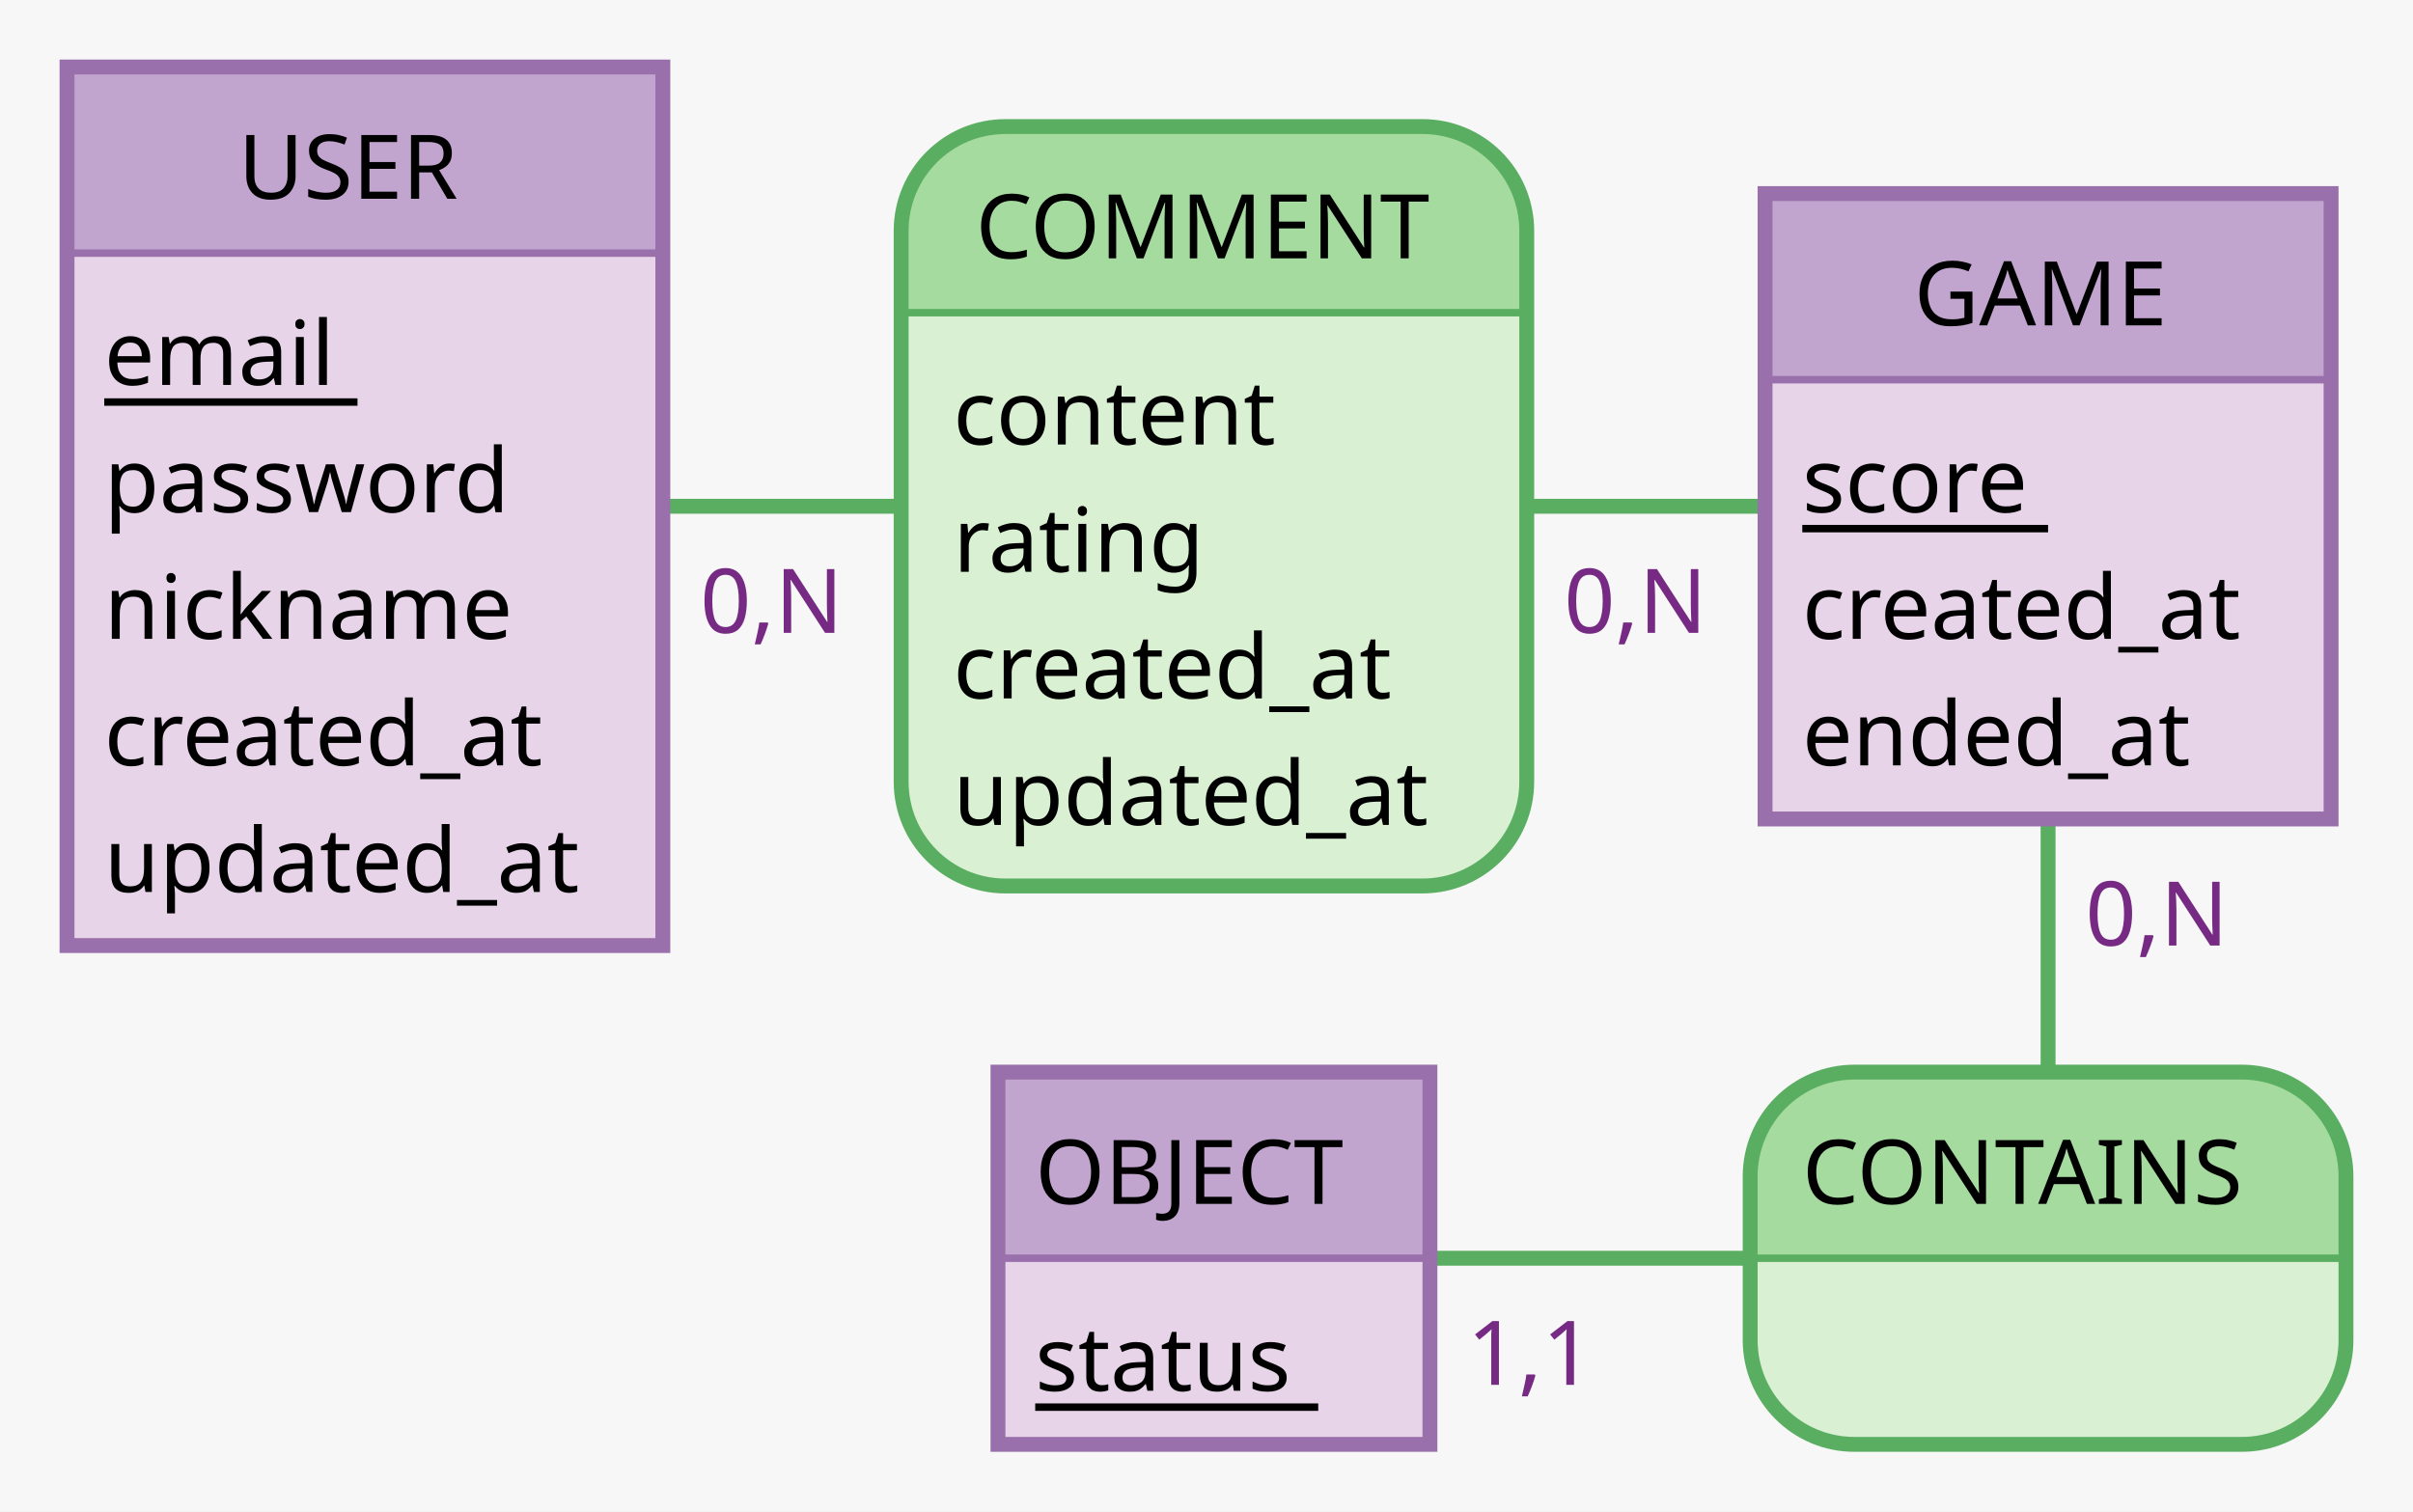
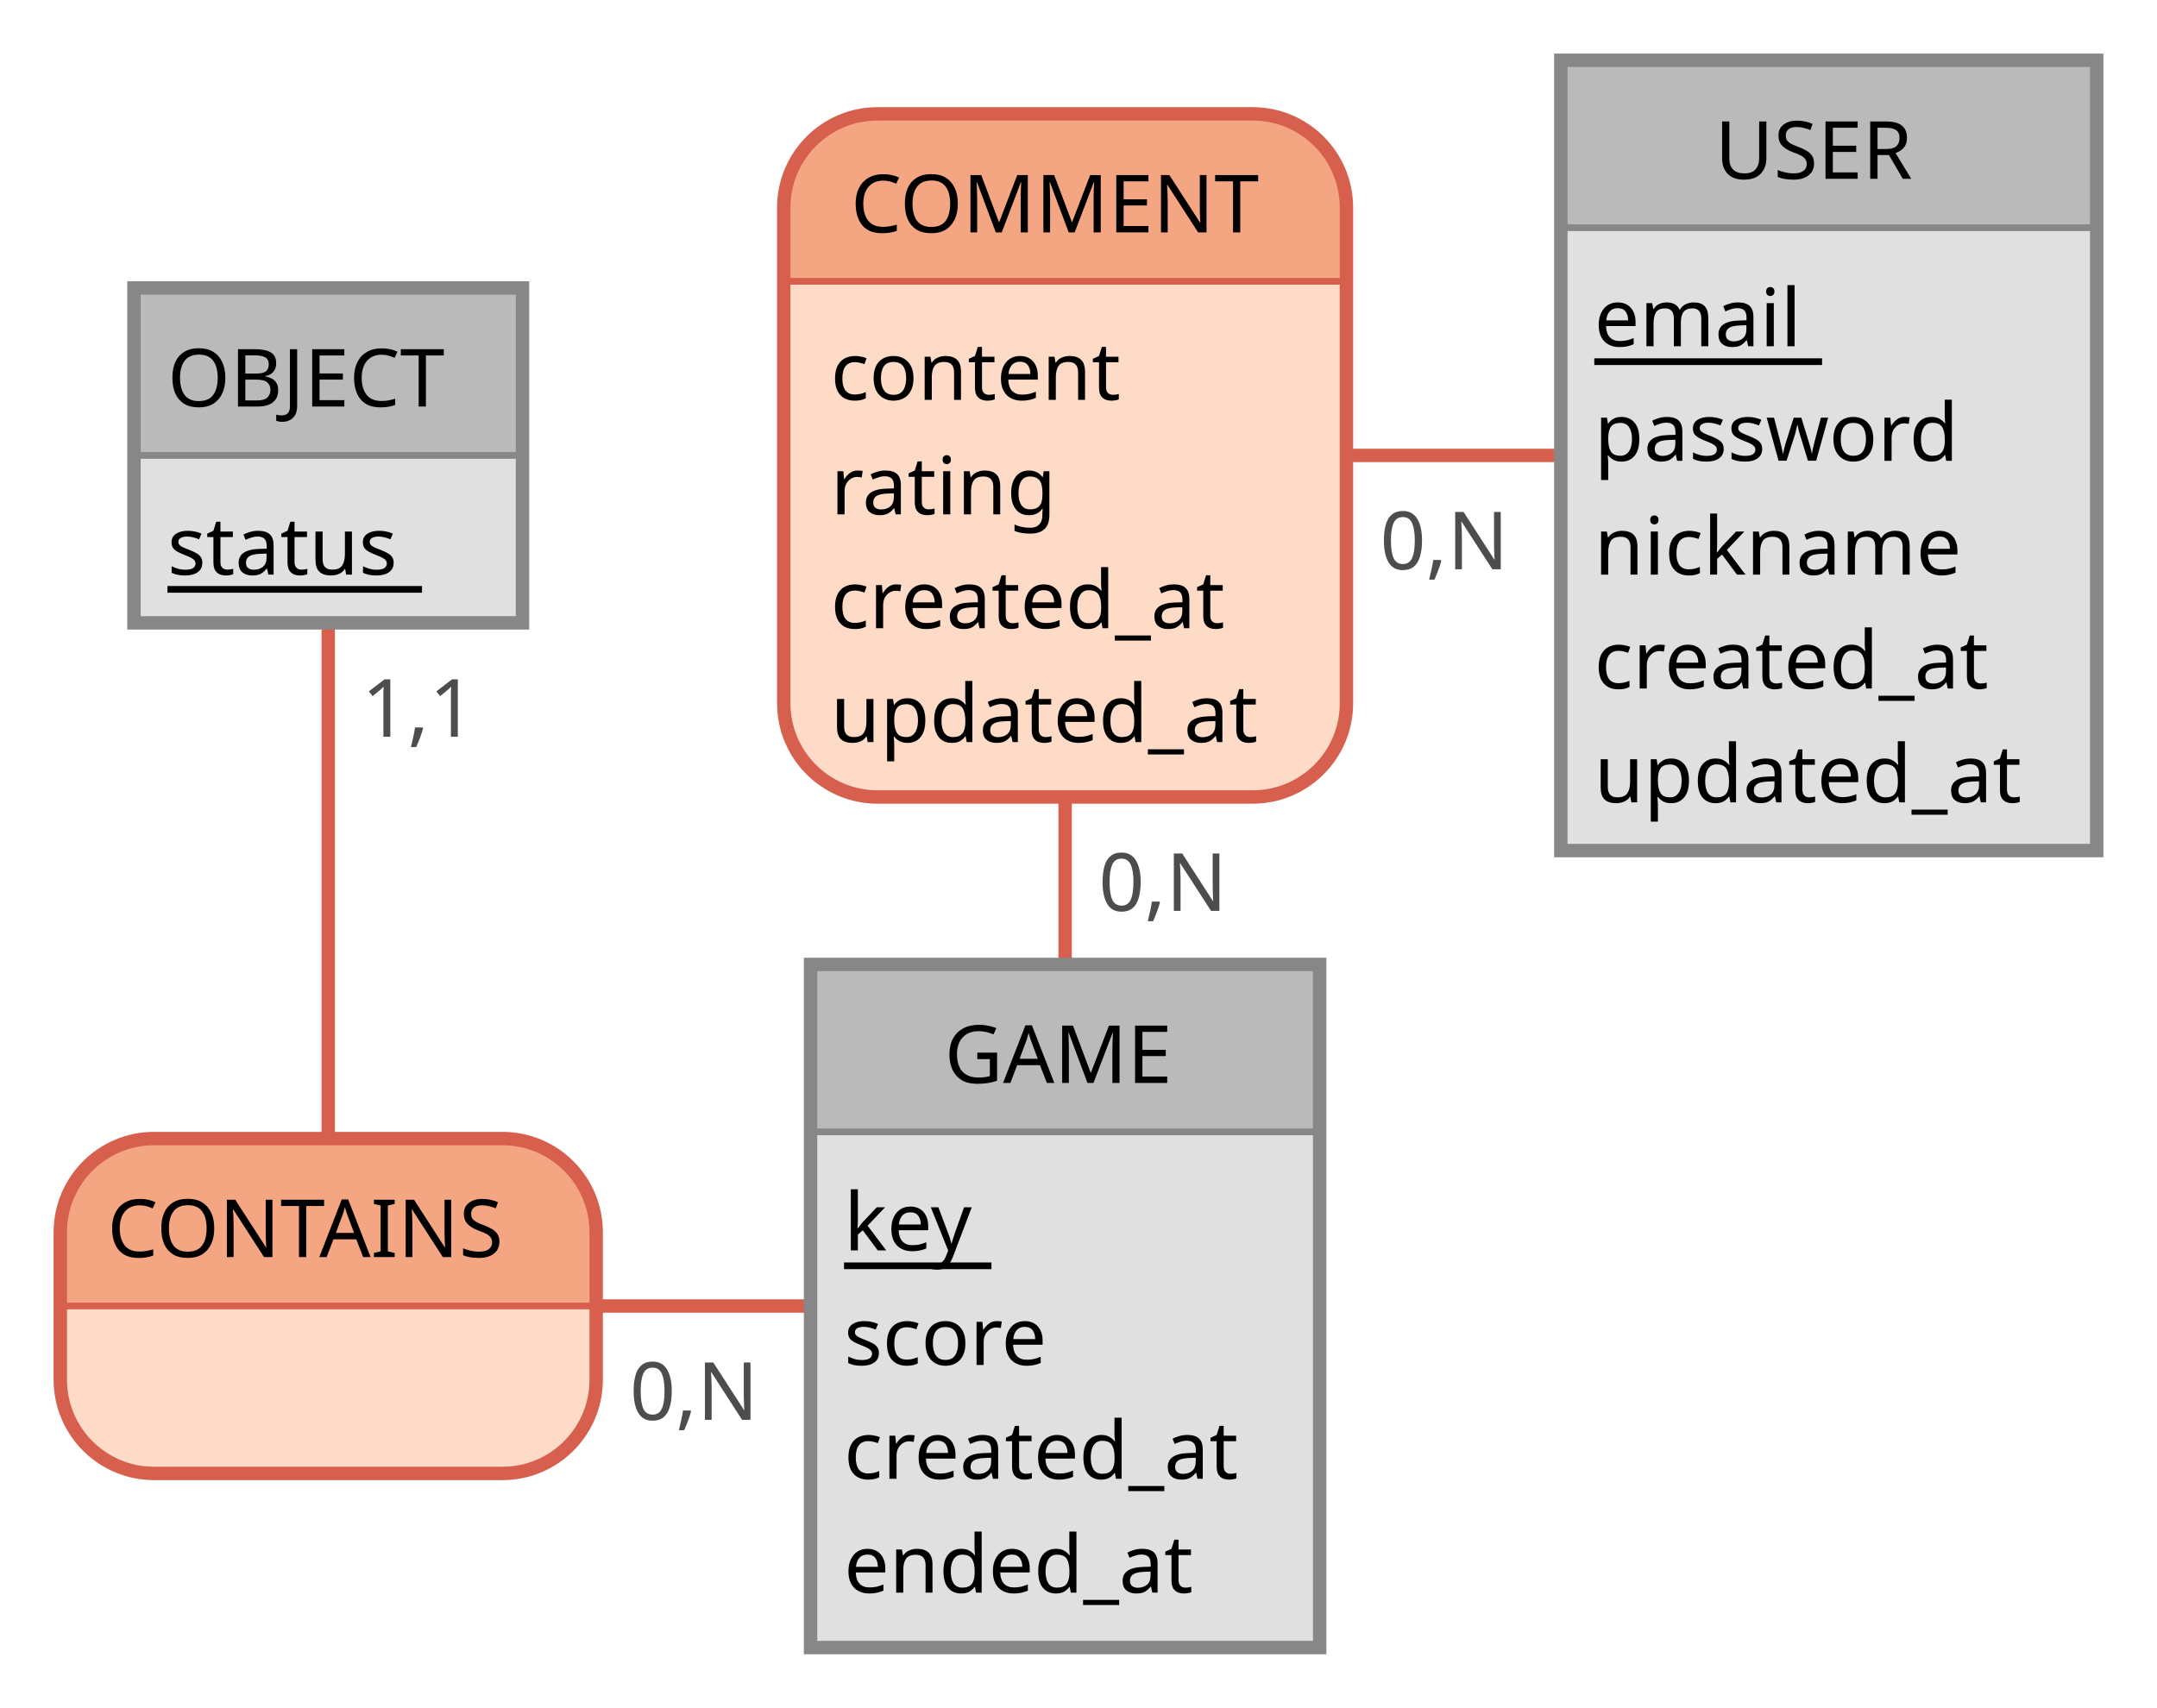
- <svg xmlns="http://www.w3.org/2000/svg" width="324" height="203" view_box="0 0 324 203">\n\n<rect id="frame" x="0" y="0" width="324" height="203" fill="#f7f7f7" stroke="none" stroke-width="0" />
-   <line x1="49" y1="68" x2="163" y2="68" stroke="#5aae61" stroke-width="2" />
-   <text x="94" y="85.0" fill="#762a83" font-family="Verdana" font-size="12">0,N</text>
-   <line x1="275" y1="68" x2="163" y2="68" stroke="#5aae61" stroke-width="2" />
-   <text x="210" y="85.0" fill="#762a83" font-family="Verdana" font-size="12">0,N</text>
+ <svg xmlns="http://www.w3.org/2000/svg" width="322" height="255" view_box="0 0 322 255">\n\n<rect id="frame" x="0" y="0" width="322" height="255" fill="#ffffff" stroke="none" stroke-width="0" />
+   <line x1="273" y1="68" x2="159" y2="68" stroke="#d6604d" stroke-width="2" />
+   <text x="206" y="85.0" fill="#4d4d4d" font-family="Verdana" font-size="12">0,N</text>
+   <line x1="159" y1="195" x2="159" y2="68" stroke="#d6604d" stroke-width="2" />
+   <text x="164.0" y="136" fill="#4d4d4d" font-family="Verdana" font-size="12">0,N</text>
  <g id="association-COMMENT">
-     <path d="M 191 17 a 14 14 90 0 1 14 14 V 42 h -84 V 31 a 14 14 90 0 1 14 -14" fill="#a6dba0" stroke="#a6dba0" stroke-width="0" />
-     <path d="M 205 42.0 v 63 a 14 14 90 0 1 -14 14 H 135 a 14 14 90 0 1 -14 -14 V 42.0 H 84" fill="#d9f0d3" stroke="#d9f0d3" stroke-width="0" />
-     <rect x="121" y="17" width="84" height="102" fill="none" rx="14" stroke="#5aae61" stroke-width="2" />
-     <line x1="121" y1="42" x2="205" y2="42" stroke="#5aae61" stroke-width="1" />
-     <text x="131" y="34.7" fill="#000000" font-family="Verdana" font-size="12">COMMENT</text>
-     <text x="128" y="59.7" fill="#000000" font-family="Verdana" font-size="12">content</text>
-     <text x="128" y="76.8" fill="#000000" font-family="Verdana" font-size="12">rating</text>
-     <text x="128" y="93.8" fill="#000000" font-family="Verdana" font-size="12">created_at</text>
-     <text x="128" y="110.8" fill="#000000" font-family="Verdana" font-size="12">updated_at</text>
+     <path d="M 187 17 a 14 14 90 0 1 14 14 V 42 h -84 V 31 a 14 14 90 0 1 14 -14" fill="#f4a582" stroke="#f4a582" stroke-width="0" />
+     <path d="M 201 42.0 v 63 a 14 14 90 0 1 -14 14 H 131 a 14 14 90 0 1 -14 -14 V 42.0 H 84" fill="#fddbc7" stroke="#fddbc7" stroke-width="0" />
+     <rect x="117" y="17" width="84" height="102" fill="none" rx="14" stroke="#d6604d" stroke-width="2" />
+     <line x1="117" y1="42" x2="201" y2="42" stroke="#d6604d" stroke-width="1" />
+     <text x="127" y="34.7" fill="#000000" font-family="Verdana" font-size="12">COMMENT</text>
+     <text x="124" y="59.7" fill="#000000" font-family="Verdana" font-size="12">content</text>
+     <text x="124" y="76.8" fill="#000000" font-family="Verdana" font-size="12">rating</text>
+     <text x="124" y="93.8" fill="#000000" font-family="Verdana" font-size="12">created_at</text>
+     <text x="124" y="110.8" fill="#000000" font-family="Verdana" font-size="12">updated_at</text>
  </g>
-   <line x1="163" y1="169" x2="275" y2="169" stroke="#5aae61" stroke-width="2" />
-   <text x="197" y="186.0" fill="#762a83" font-family="Verdana" font-size="12">1,1</text>
-   <line x1="275" y1="68" x2="275" y2="169" stroke="#5aae61" stroke-width="2" />
-   <text x="280.0" y="127" fill="#762a83" font-family="Verdana" font-size="12">0,N</text>
+   <line x1="49" y1="68" x2="49" y2="195" stroke="#d6604d" stroke-width="2" />
+   <text x="54.0" y="110" fill="#4d4d4d" font-family="Verdana" font-size="12">1,1</text>
+   <line x1="159" y1="195" x2="49" y2="195" stroke="#d6604d" stroke-width="2" />
+   <text x="94" y="212.0" fill="#4d4d4d" font-family="Verdana" font-size="12">0,N</text>
  <g id="association-CONTAINS">
-     <path d="M 301 144 a 14 14 90 0 1 14 14 V 169 h -80 V 158 a 14 14 90 0 1 14 -14" fill="#a6dba0" stroke="#a6dba0" stroke-width="0" />
-     <path d="M 315 169.0 v 11 a 14 14 90 0 1 -14 14 H 249 a 14 14 90 0 1 -14 -14 V 169.0 H 80" fill="#d9f0d3" stroke="#d9f0d3" stroke-width="0" />
-     <rect x="235" y="144" width="80" height="50" fill="none" rx="14" stroke="#5aae61" stroke-width="2" />
-     <line x1="235" y1="169" x2="315" y2="169" stroke="#5aae61" stroke-width="1" />
-     <text x="242" y="161.7" fill="#000000" font-family="Verdana" font-size="12">CONTAINS</text>
+     <path d="M 75 170 a 14 14 90 0 1 14 14 V 195 h -80 V 184 a 14 14 90 0 1 14 -14" fill="#f4a582" stroke="#f4a582" stroke-width="0" />
+     <path d="M 89 195.0 v 11 a 14 14 90 0 1 -14 14 H 23 a 14 14 90 0 1 -14 -14 V 195.0 H 80" fill="#fddbc7" stroke="#fddbc7" stroke-width="0" />
+     <rect x="9" y="170" width="80" height="50" fill="none" rx="14" stroke="#d6604d" stroke-width="2" />
+     <line x1="9" y1="195" x2="89" y2="195" stroke="#d6604d" stroke-width="1" />
+     <text x="16" y="187.7" fill="#000000" font-family="Verdana" font-size="12">CONTAINS</text>
  </g>
  <g id="entity-GAME">
    <g id="frame-GAME">
-       <rect x="237" y="26" width="76" height="25" fill="#c2a5cf" stroke="#c2a5cf" stroke-width="0" />
-       <rect x="237" y="51.0" width="76" height="59" fill="#e7d4e8" stroke="#e7d4e8" stroke-width="0" />
-       <rect x="237" y="26" width="76" height="84" fill="none" stroke="#9970ab" stroke-width="2" />
-       <line x1="237" y1="51" x2="313" y2="51" stroke="#9970ab" stroke-width="1" />
+       <rect x="121" y="144" width="76" height="25" fill="#bababa" stroke="#bababa" stroke-width="0" />
+       <rect x="121" y="169.0" width="76" height="77" fill="#e0e0e0" stroke="#e0e0e0" stroke-width="0" />
+       <rect x="121" y="144" width="76" height="102" fill="none" stroke="#878787" stroke-width="2" />
+       <line x1="121" y1="169" x2="197" y2="169" stroke="#878787" stroke-width="1" />
    </g>
-     <text x="257" y="43.7" fill="#000000" font-family="Verdana" font-size="12">GAME</text>
-     <text x="242" y="68.8" fill="#000000" font-family="Verdana" font-size="12">score</text>
-     <line x1="242" y1="71" x2="275" y2="71" stroke="#000000" stroke-width="1" />
-     <text x="242" y="85.8" fill="#000000" font-family="Verdana" font-size="12">created_at</text>
-     <text x="242" y="102.8" fill="#000000" font-family="Verdana" font-size="12">ended_at</text>
+     <text x="141" y="161.7" fill="#000000" font-family="Verdana" font-size="12">GAME</text>
+     <text x="126" y="186.7" fill="#000000" font-family="Verdana" font-size="12">key</text>
+     <line x1="126" y1="189" x2="148" y2="189" stroke="#000000" stroke-width="1" />
+     <text x="126" y="203.8" fill="#000000" font-family="Verdana" font-size="12">score</text>
+     <text x="126" y="220.8" fill="#000000" font-family="Verdana" font-size="12">created_at</text>
+     <text x="126" y="237.8" fill="#000000" font-family="Verdana" font-size="12">ended_at</text>
  </g>
  <g id="entity-OBJECT">
    <g id="frame-OBJECT">
-       <rect x="134" y="144" width="58" height="25" fill="#c2a5cf" stroke="#c2a5cf" stroke-width="0" />
-       <rect x="134" y="169.0" width="58" height="25" fill="#e7d4e8" stroke="#e7d4e8" stroke-width="0" />
-       <rect x="134" y="144" width="58" height="50" fill="none" stroke="#9970ab" stroke-width="2" />
-       <line x1="134" y1="169" x2="192" y2="169" stroke="#9970ab" stroke-width="1" />
+       <rect x="20" y="43" width="58" height="25" fill="#bababa" stroke="#bababa" stroke-width="0" />
+       <rect x="20" y="68.0" width="58" height="25" fill="#e0e0e0" stroke="#e0e0e0" stroke-width="0" />
+       <rect x="20" y="43" width="58" height="50" fill="none" stroke="#878787" stroke-width="2" />
+       <line x1="20" y1="68" x2="78" y2="68" stroke="#878787" stroke-width="1" />
    </g>
-     <text x="139" y="161.7" fill="#000000" font-family="Verdana" font-size="12">OBJECT</text>
-     <text x="139" y="186.8" fill="#000000" font-family="Verdana" font-size="12">status</text>
-     <line x1="139" y1="189" x2="177" y2="189" stroke="#000000" stroke-width="1" />
+     <text x="25" y="60.7" fill="#000000" font-family="Verdana" font-size="12">OBJECT</text>
+     <text x="25" y="85.8" fill="#000000" font-family="Verdana" font-size="12">status</text>
+     <line x1="25" y1="88" x2="63" y2="88" stroke="#000000" stroke-width="1" />
  </g>
  <g id="entity-USER">
    <g id="frame-USER">
-       <rect x="9" y="9" width="80" height="25" fill="#c2a5cf" stroke="#c2a5cf" stroke-width="0" />
-       <rect x="9" y="34.0" width="80" height="93" fill="#e7d4e8" stroke="#e7d4e8" stroke-width="0" />
-       <rect x="9" y="9" width="80" height="118" fill="none" stroke="#9970ab" stroke-width="2" />
-       <line x1="9" y1="34" x2="89" y2="34" stroke="#9970ab" stroke-width="1" />
+       <rect x="233" y="9" width="80" height="25" fill="#bababa" stroke="#bababa" stroke-width="0" />
+       <rect x="233" y="34.0" width="80" height="93" fill="#e0e0e0" stroke="#e0e0e0" stroke-width="0" />
+       <rect x="233" y="9" width="80" height="118" fill="none" stroke="#878787" stroke-width="2" />
+       <line x1="233" y1="34" x2="313" y2="34" stroke="#878787" stroke-width="1" />
    </g>
-     <text x="32" y="26.7" fill="#000000" font-family="Verdana" font-size="12">USER</text>
-     <text x="14" y="51.7" fill="#000000" font-family="Verdana" font-size="12">email</text>
-     <line x1="14" y1="54" x2="48" y2="54" stroke="#000000" stroke-width="1" />
-     <text x="14" y="68.8" fill="#000000" font-family="Verdana" font-size="12">password</text>
-     <text x="14" y="85.8" fill="#000000" font-family="Verdana" font-size="12">nickname</text>
-     <text x="14" y="102.8" fill="#000000" font-family="Verdana" font-size="12">created_at</text>
-     <text x="14" y="119.8" fill="#000000" font-family="Verdana" font-size="12">updated_at</text>
+     <text x="256" y="26.7" fill="#000000" font-family="Verdana" font-size="12">USER</text>
+     <text x="238" y="51.7" fill="#000000" font-family="Verdana" font-size="12">email</text>
+     <line x1="238" y1="54" x2="272" y2="54" stroke="#000000" stroke-width="1" />
+     <text x="238" y="68.8" fill="#000000" font-family="Verdana" font-size="12">password</text>
+     <text x="238" y="85.8" fill="#000000" font-family="Verdana" font-size="12">nickname</text>
+     <text x="238" y="102.8" fill="#000000" font-family="Verdana" font-size="12">created_at</text>
+     <text x="238" y="119.8" fill="#000000" font-family="Verdana" font-size="12">updated_at</text>
  </g>
</svg>
